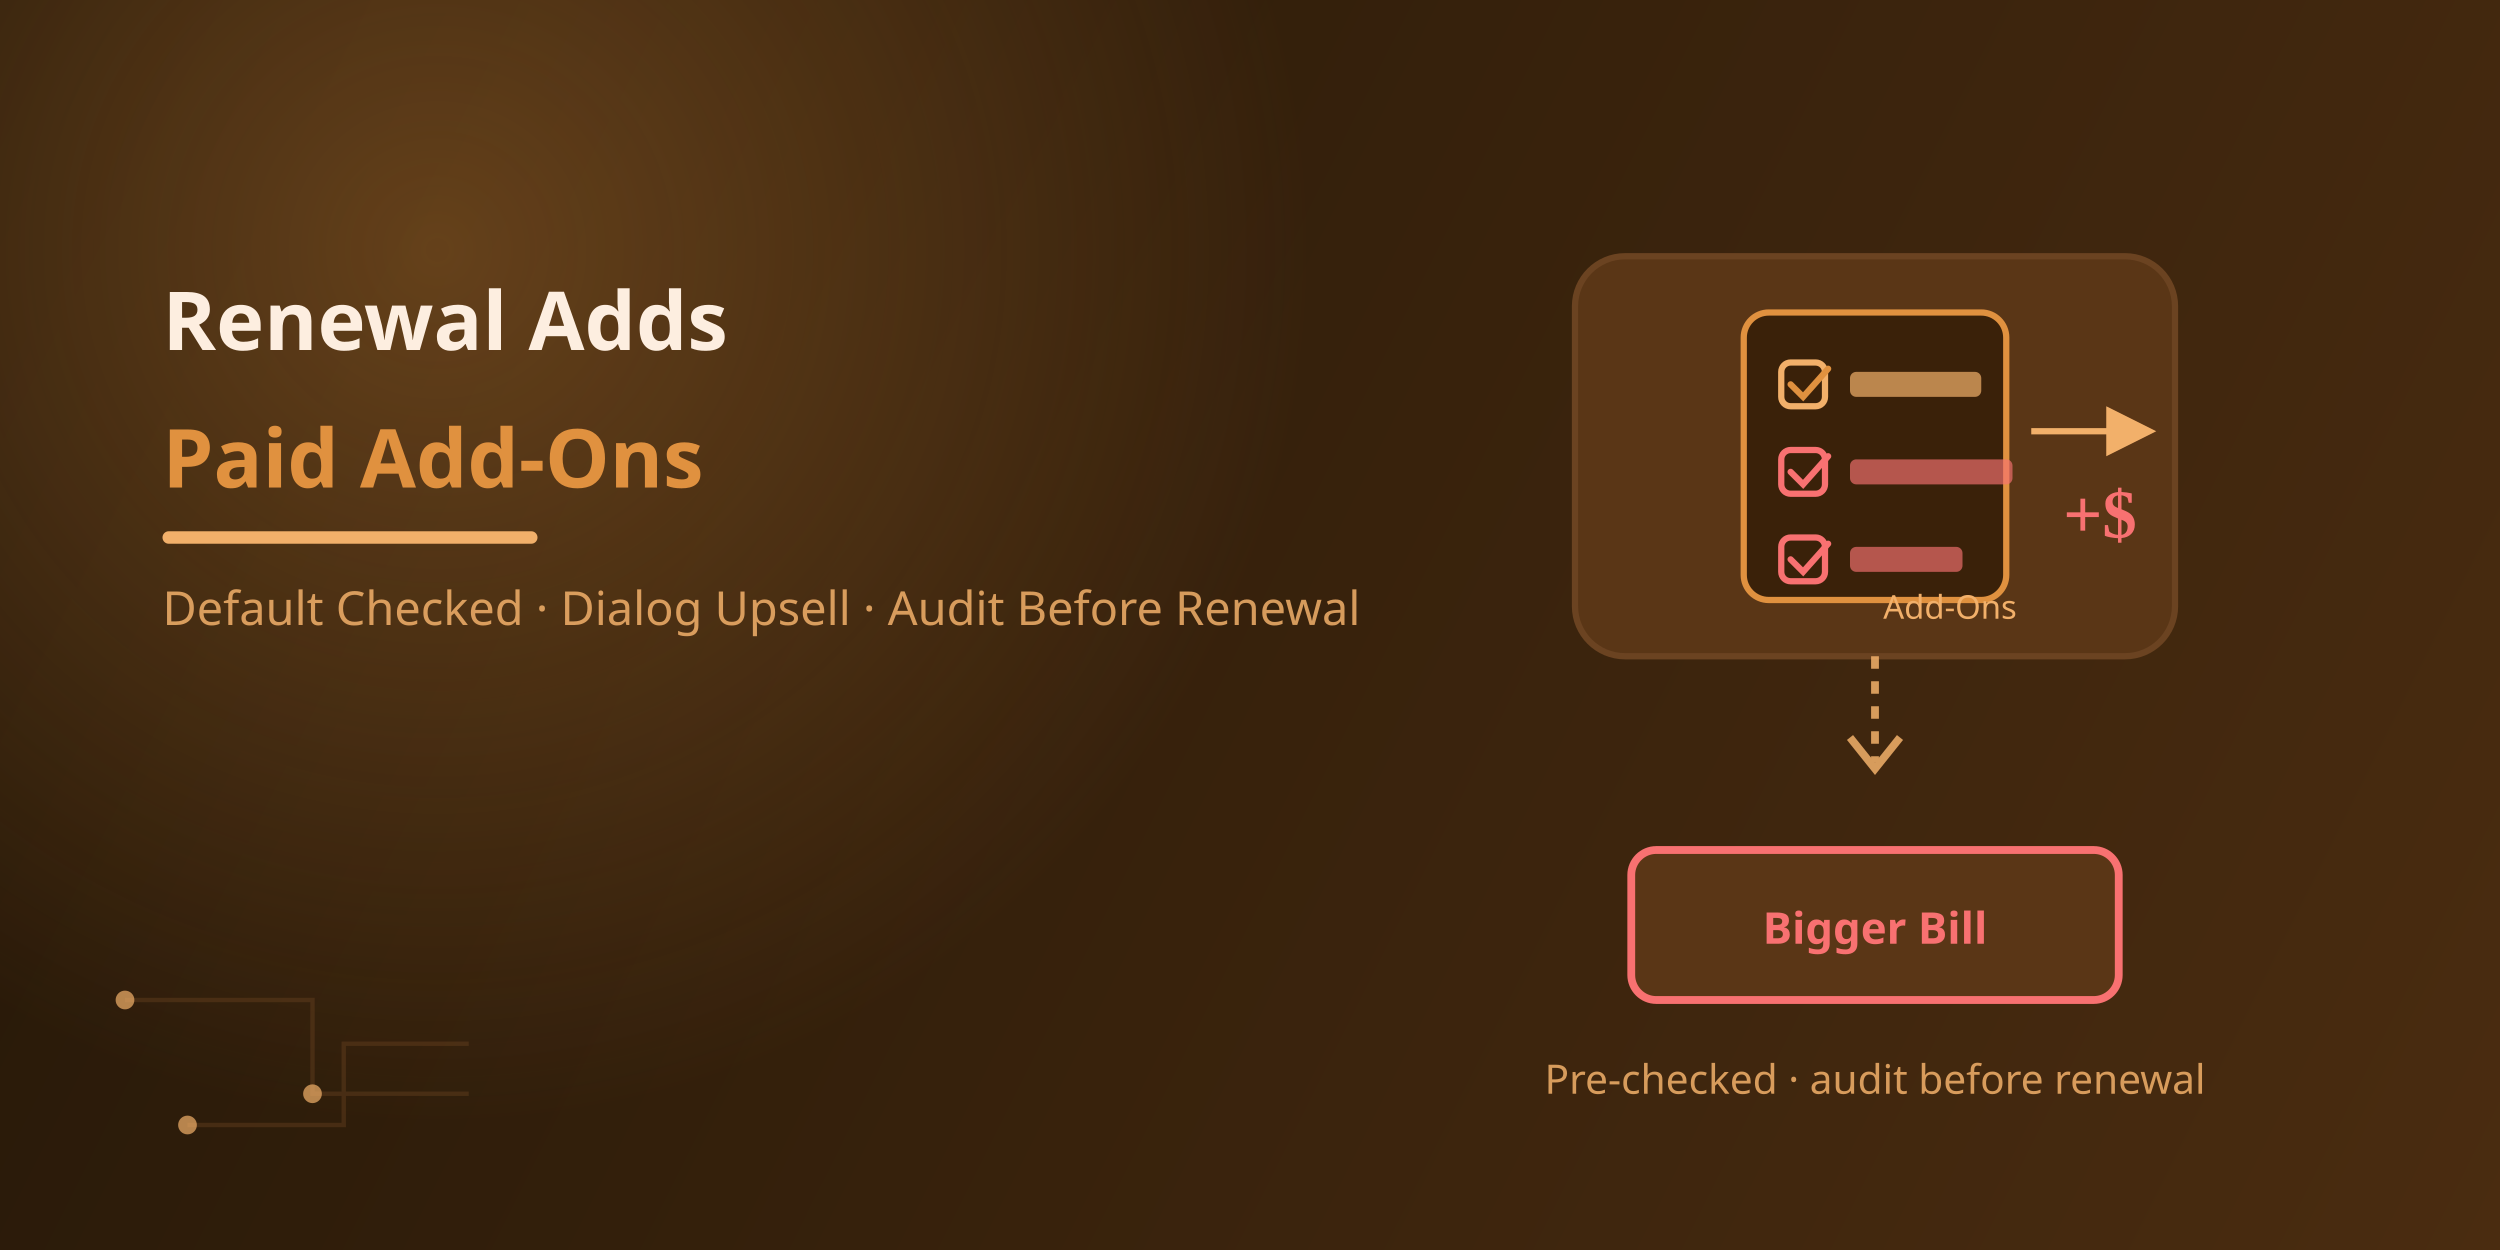
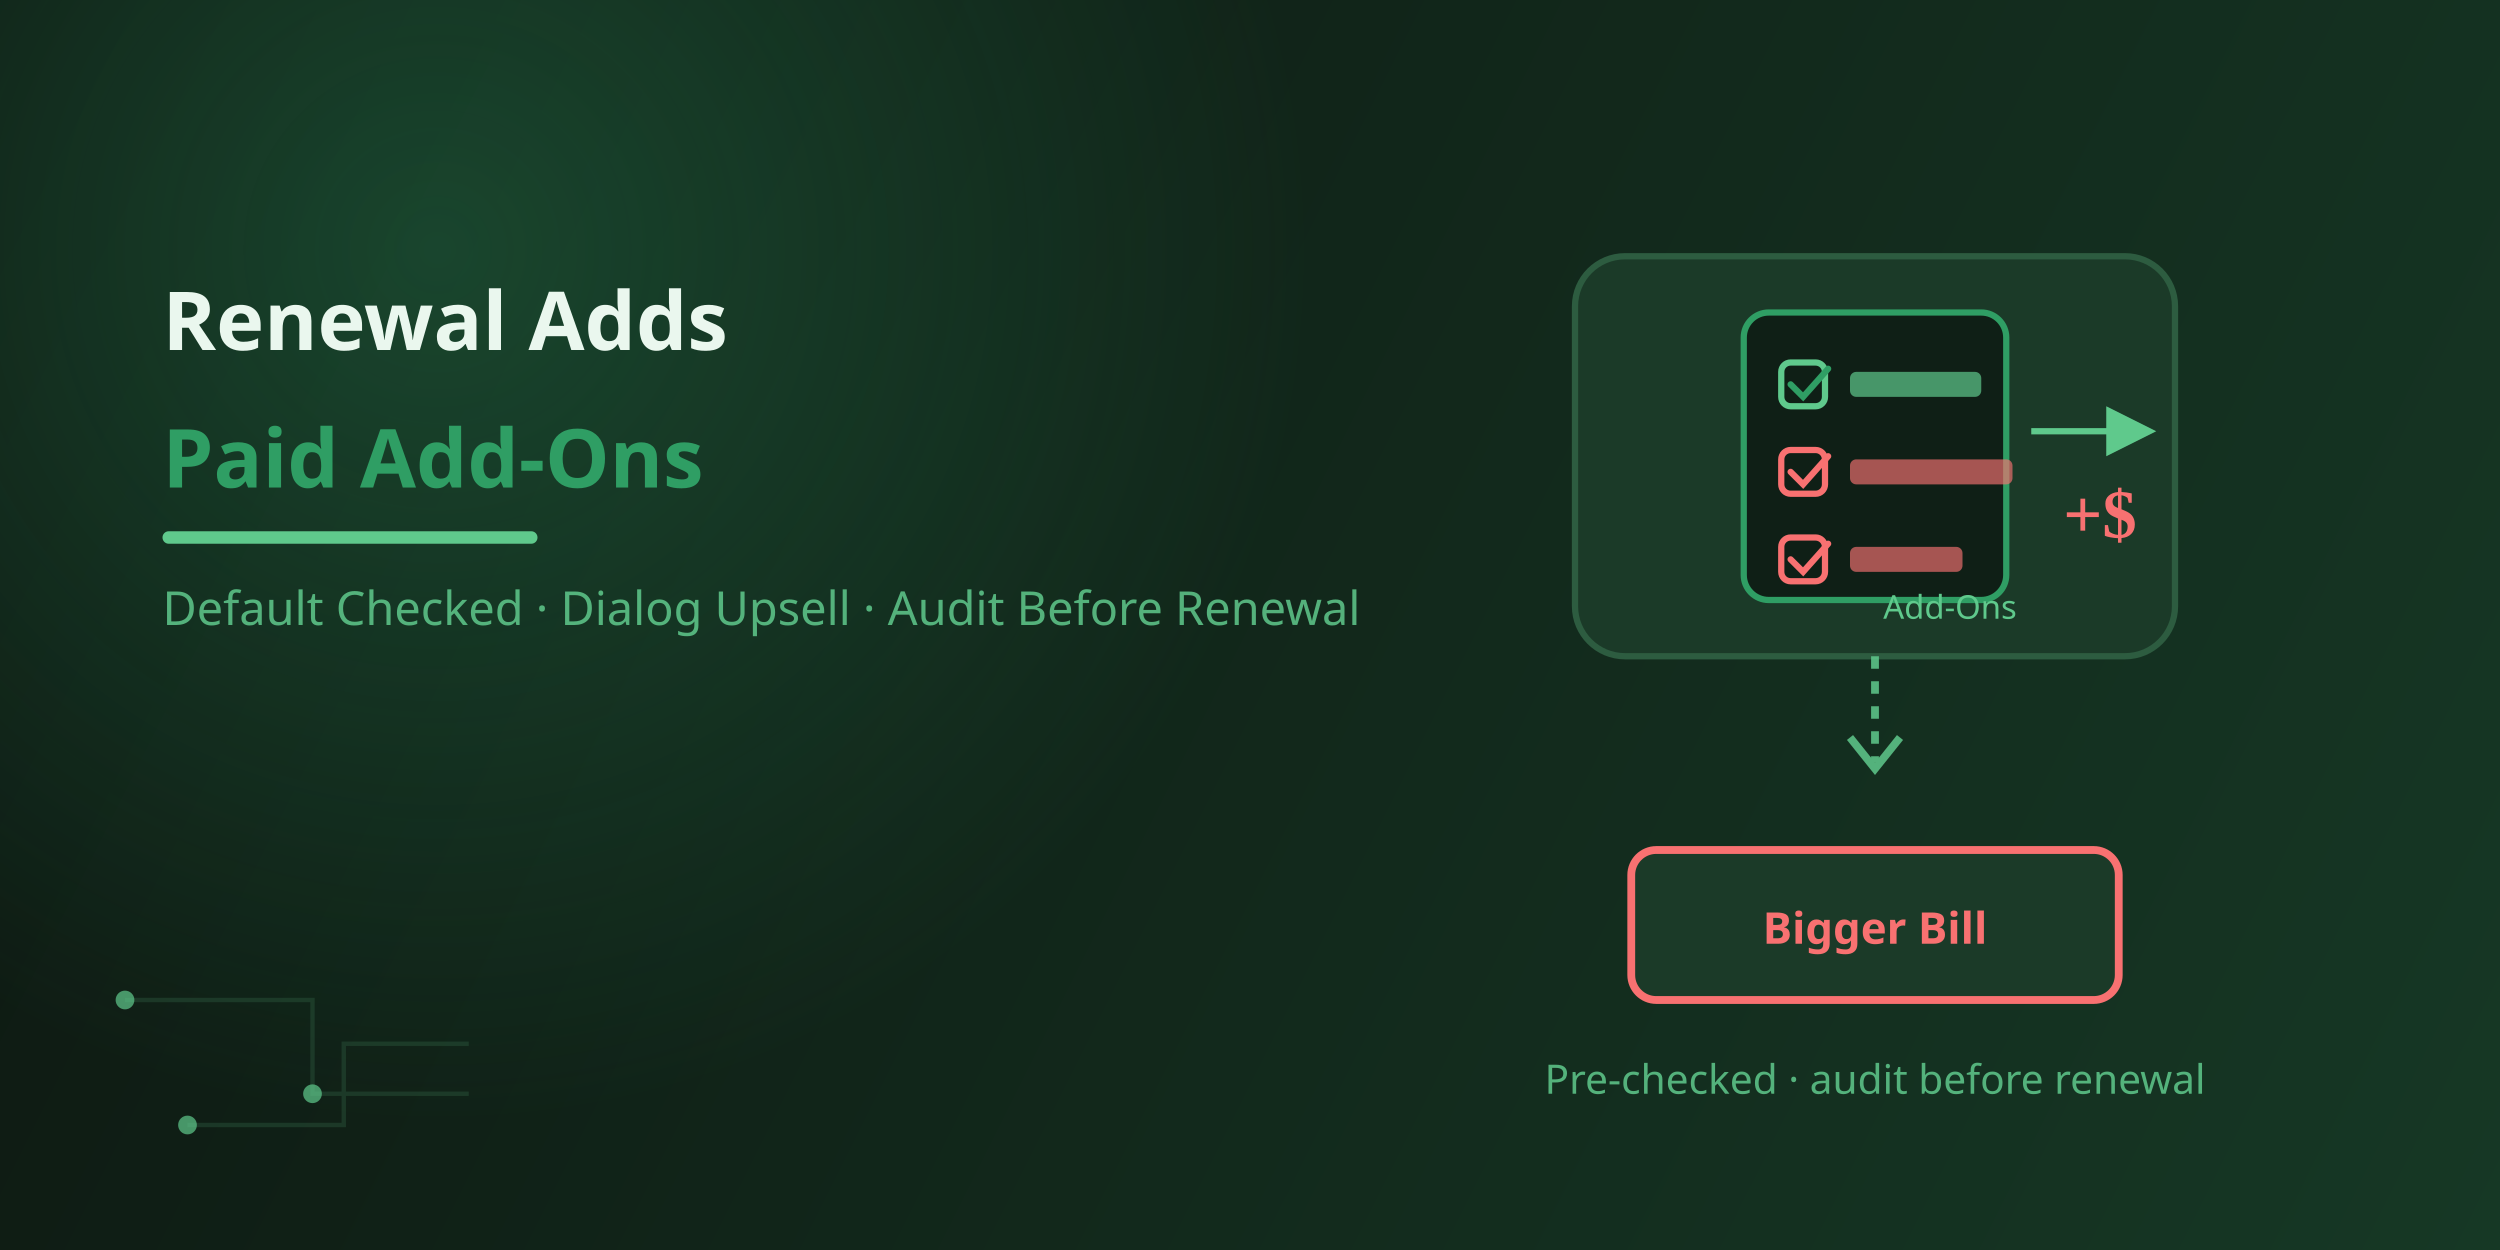
<svg xmlns="http://www.w3.org/2000/svg" viewBox="0 0 800 400" role="img" aria-label="AI subscription renewal bundled add-ons cover image">
  <defs>
    <linearGradient id="bgGradAbuEn" x1="0" y1="0" x2="800" y2="400" gradientUnits="userSpaceOnUse">
-       <stop offset="0" stop-color="#241708" />
-       <stop offset="1" stop-color="#4a2c10" />
+       <stop offset="0" stop-color="#0d1610" />
+       <stop offset="1" stop-color="#163825" />
    </linearGradient>
    <radialGradient id="glowAbuEn" cx="140" cy="80" r="280" gradientUnits="userSpaceOnUse">
-       <stop offset="0" stop-color="#e0913f" stop-opacity="0.32" />
-       <stop offset="1" stop-color="#e0913f" stop-opacity="0" />
+       <stop offset="0" stop-color="#2f9e64" stop-opacity="0.32" />
+       <stop offset="1" stop-color="#2f9e64" stop-opacity="0" />
    </radialGradient>
    <marker id="arrowAbuEn" markerWidth="8" markerHeight="8" refX="4" refY="4" orient="auto">
-       <path d="M0 0 L8 4 L0 8 Z" fill="#f2b06a" />
+       <path d="M0 0 L8 4 L0 8 Z" fill="#5fc98c" />
    </marker>
  </defs>
  <rect width="800" height="400" fill="url(#bgGradAbuEn)" />
  <rect width="800" height="400" fill="url(#glowAbuEn)" />
-   <g stroke="#6b4321" stroke-width="1.4" opacity="0.4" fill="none">
+   <g stroke="#2d5c40" stroke-width="1.4" opacity="0.4" fill="none">
    <path d="M40 320 h60 v30 h50" />
    <path d="M60 360 h50 v-26 h40" />
  </g>
-   <g fill="#f2b06a" opacity="0.7">
+   <g fill="#5fc98c" opacity="0.7">
    <circle cx="40" cy="320" r="3" />
    <circle cx="100" cy="350" r="3" />
    <circle cx="60" cy="360" r="3" />
  </g>
-   <text x="52" y="112" font-family="'PingFang SC','Microsoft YaHei',sans-serif" font-size="26" font-weight="700" fill="#fdeee0">Renewal Adds</text>
-   <text x="52" y="156" font-family="'PingFang SC','Microsoft YaHei',sans-serif" font-size="26" font-weight="700" fill="#e0913f">Paid Add-Ons</text>
-   <rect x="52" y="170" width="120" height="4" rx="2" fill="#f2b06a" />
-   <text x="52" y="200" font-family="'PingFang SC','Microsoft YaHei',sans-serif" font-size="15" font-weight="400" fill="#f2b06a" opacity="0.85">Default Checked · Dialog Upsell · Audit Before Renewal</text>
+   <text x="52" y="112" font-family="'PingFang SC','Microsoft YaHei',sans-serif" font-size="26" font-weight="700" fill="#eaf7ee">Renewal Adds</text>
+   <text x="52" y="156" font-family="'PingFang SC','Microsoft YaHei',sans-serif" font-size="26" font-weight="700" fill="#2f9e64">Paid Add-Ons</text>
+   <rect x="52" y="170" width="120" height="4" rx="2" fill="#5fc98c" />
+   <text x="52" y="200" font-family="'PingFang SC','Microsoft YaHei',sans-serif" font-size="15" font-weight="400" fill="#5fc98c" opacity="0.85">Default Checked · Dialog Upsell · Audit Before Renewal</text>
  <g transform="translate(600,146)">
-     <rect x="-96" y="-64" width="192" height="128" rx="16" fill="#5a3616" stroke="#6b4321" stroke-width="2" />
-     <rect x="-42" y="-46" width="84" height="92" rx="8" fill="#3a2109" stroke="#e0913f" stroke-width="2" />
-     <rect x="-30" y="-30" width="14" height="14" rx="3" fill="none" stroke="#f2b06a" stroke-width="2" />
-     <path d="M-27 -23 l4 4 l8 -9" stroke="#e0913f" stroke-width="2" fill="none" stroke-linecap="round" />
-     <rect x="-8" y="-27" width="42" height="8" rx="2" fill="#f2b06a" opacity="0.7" />
+     <rect x="-96" y="-64" width="192" height="128" rx="16" fill="#1b3a28" stroke="#2d5c40" stroke-width="2" />
+     <rect x="-42" y="-46" width="84" height="92" rx="8" fill="#0f1f16" stroke="#2f9e64" stroke-width="2" />
+     <rect x="-30" y="-30" width="14" height="14" rx="3" fill="none" stroke="#5fc98c" stroke-width="2" />
+     <path d="M-27 -23 l4 4 l8 -9" stroke="#2f9e64" stroke-width="2" fill="none" stroke-linecap="round" />
+     <rect x="-8" y="-27" width="42" height="8" rx="2" fill="#5fc98c" opacity="0.7" />
    <rect x="-30" y="-2" width="14" height="14" rx="3" fill="none" stroke="#f87171" stroke-width="2" />
    <path d="M-27 5 l4 4 l8 -9" stroke="#f87171" stroke-width="2" fill="none" stroke-linecap="round" />
    <rect x="-8" y="1" width="52" height="8" rx="2" fill="#f87171" opacity="0.65" />
    <rect x="-30" y="26" width="14" height="14" rx="3" fill="none" stroke="#f87171" stroke-width="2" />
    <path d="M-27 33 l4 4 l8 -9" stroke="#f87171" stroke-width="2" fill="none" stroke-linecap="round" />
    <rect x="-8" y="29" width="36" height="8" rx="2" fill="#f87171" opacity="0.65" />
-     <text x="24" y="52" text-anchor="middle" font-family="'PingFang SC','Microsoft YaHei',sans-serif" font-size="10.5" fill="#f2b06a">Add-Ons</text>
-     <path d="M50 -8 h32" stroke="#f2b06a" stroke-width="2" marker-end="url(#arrowAbuEn)" />
+     <text x="24" y="52" text-anchor="middle" font-family="'PingFang SC','Microsoft YaHei',sans-serif" font-size="10.5" fill="#5fc98c">Add-Ons</text>
+     <path d="M50 -8 h32" stroke="#5fc98c" stroke-width="2" marker-end="url(#arrowAbuEn)" />
    <text x="72" y="26" text-anchor="middle" font-size="22" font-weight="700" fill="#f87171">+$</text>
  </g>
-   <g stroke="#f2b06a" stroke-width="2.5" fill="none" opacity="0.85">
+   <g stroke="#5fc98c" stroke-width="2.5" fill="none" opacity="0.85">
    <path d="M600 210 v34" stroke-dasharray="4 4" />
    <path d="M592 236 l8 10 l8 -10" fill="none" />
  </g>
  <g transform="translate(600,296)">
-     <rect x="-78" y="-24" width="156" height="48" rx="8" fill="#5a3616" stroke="#f87171" stroke-width="2.5" />
+     <rect x="-78" y="-24" width="156" height="48" rx="8" fill="#1b3a28" stroke="#f87171" stroke-width="2.5" />
    <text x="0" y="6" text-anchor="middle" font-family="'PingFang SC','Microsoft YaHei',sans-serif" font-size="14" fill="#f87171" font-weight="700">Bigger Bill</text>
  </g>
-   <text x="600" y="350" text-anchor="middle" font-family="'PingFang SC','Microsoft YaHei',sans-serif" font-size="13" fill="#f2b06a" opacity="0.85">Pre-checked · audit before renewal</text>
+   <text x="600" y="350" text-anchor="middle" font-family="'PingFang SC','Microsoft YaHei',sans-serif" font-size="13" fill="#5fc98c" opacity="0.85">Pre-checked · audit before renewal</text>
</svg>
